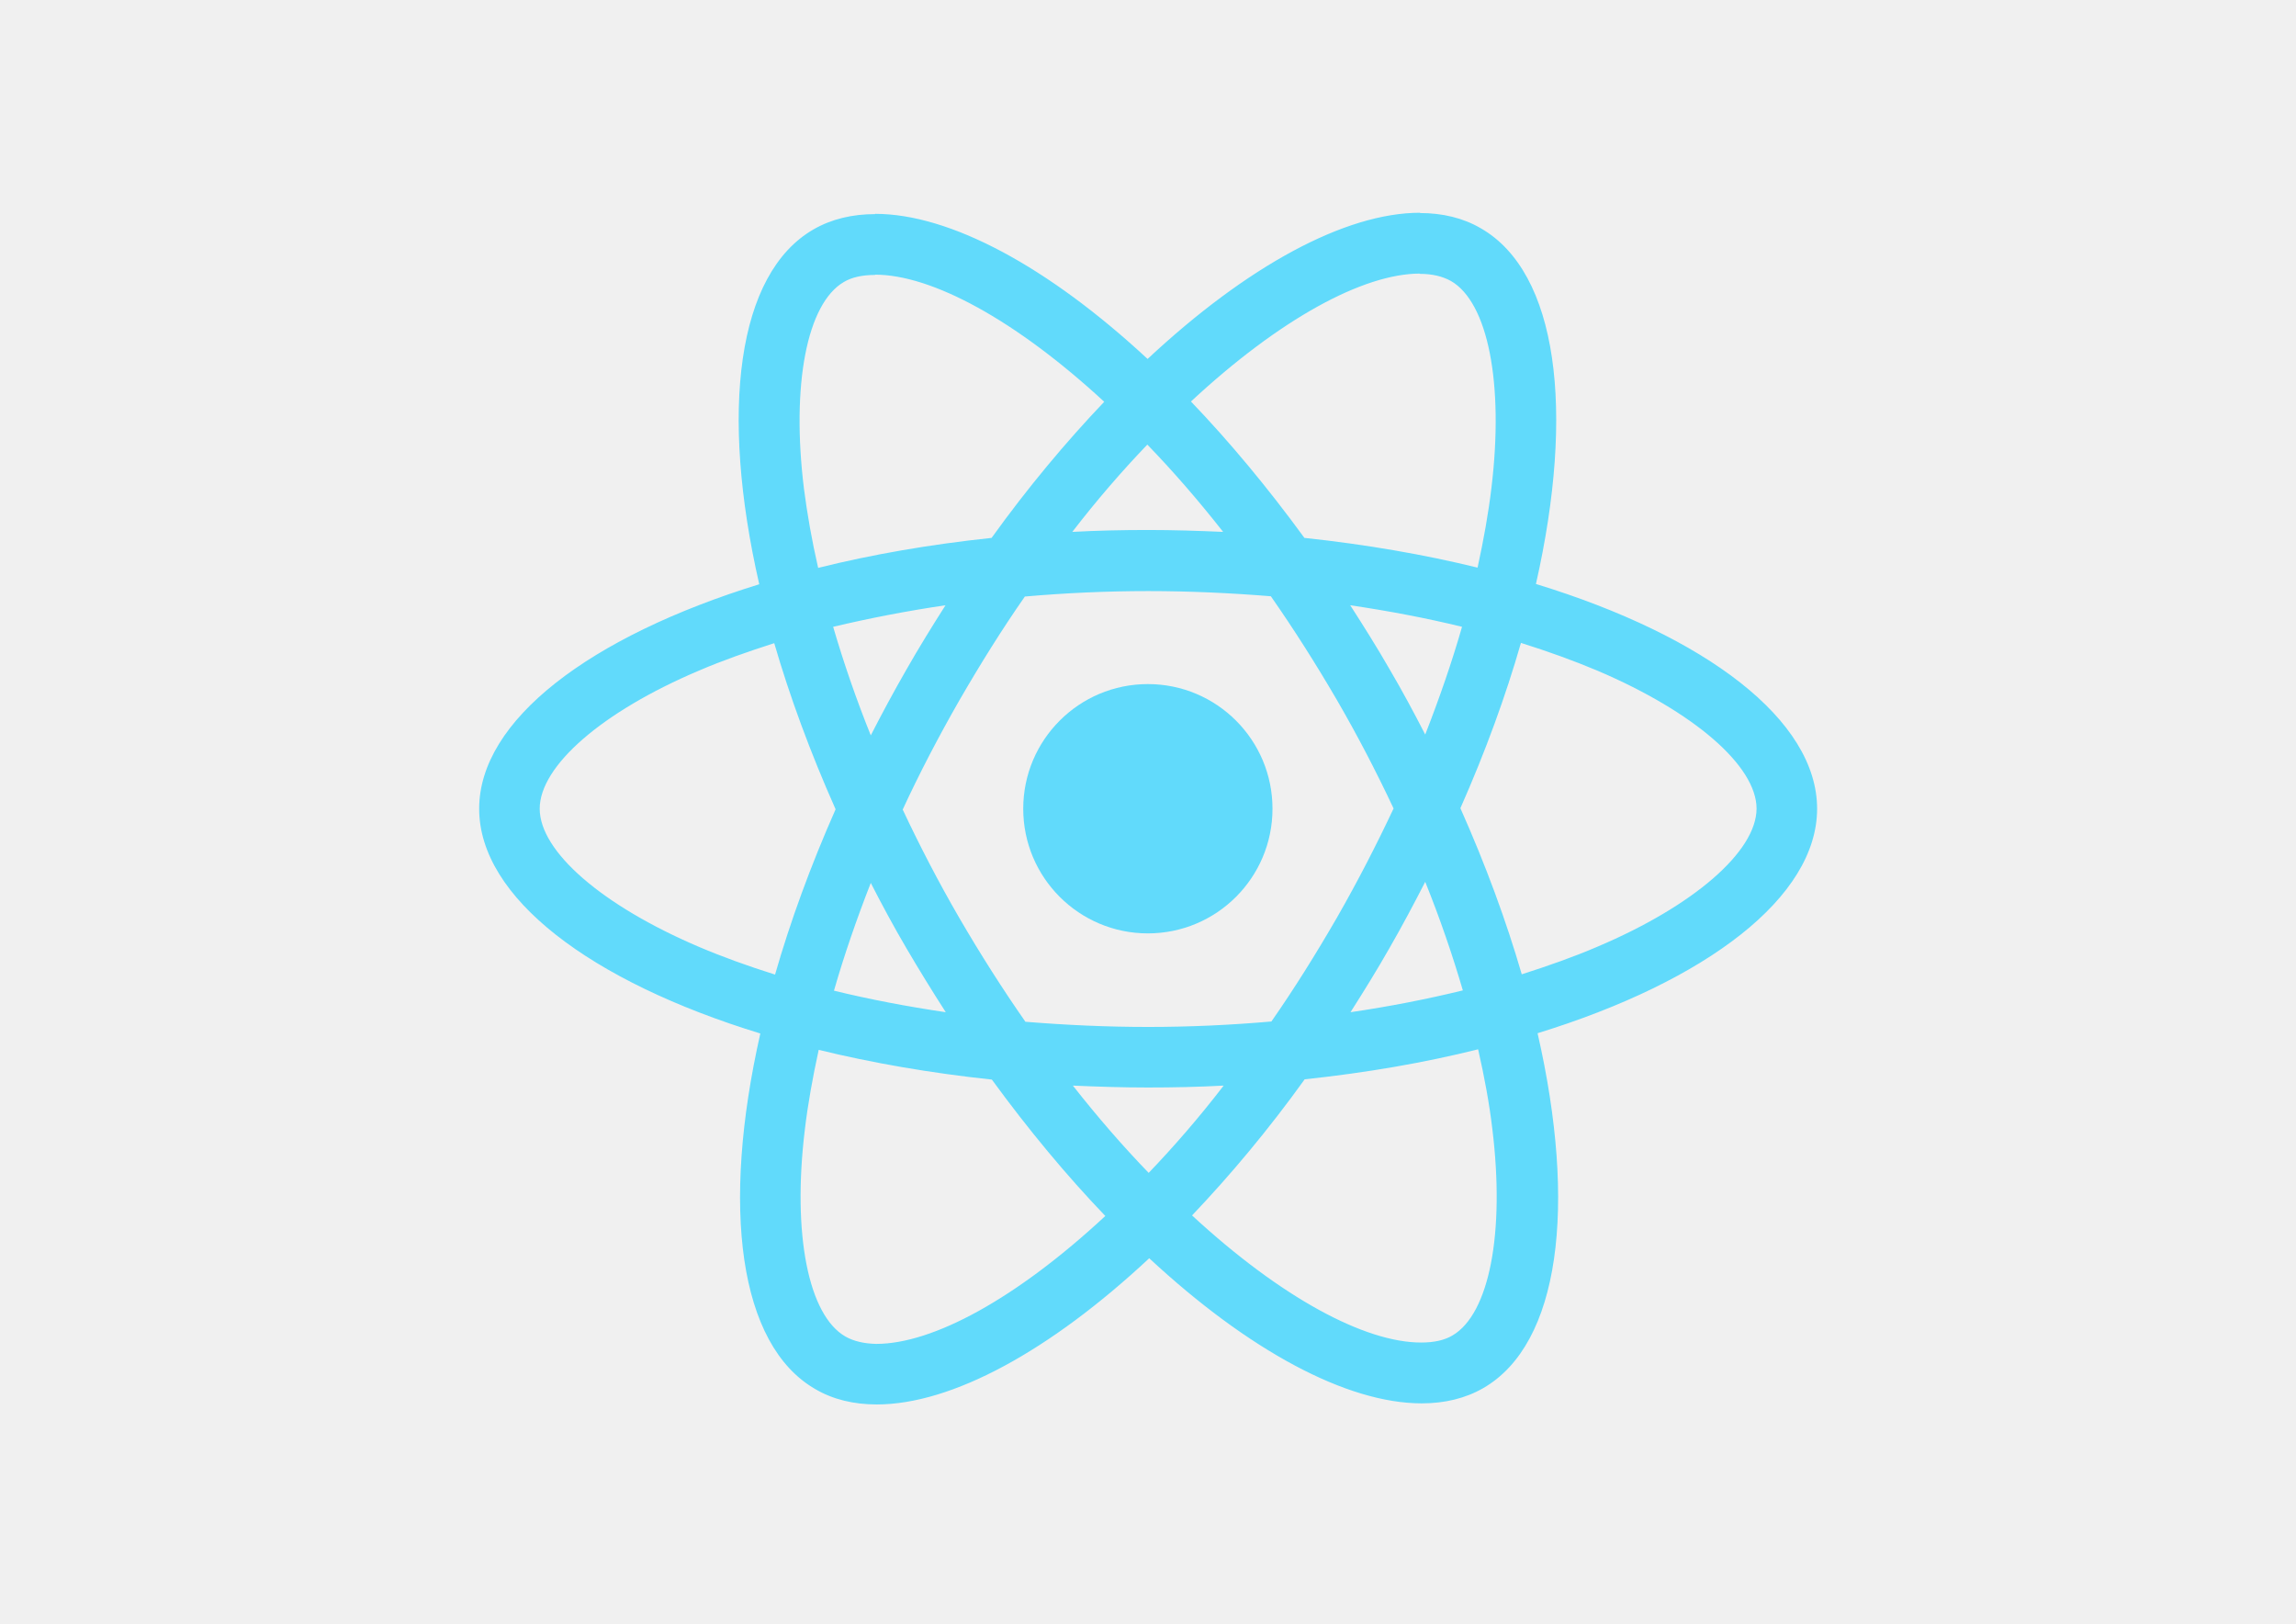
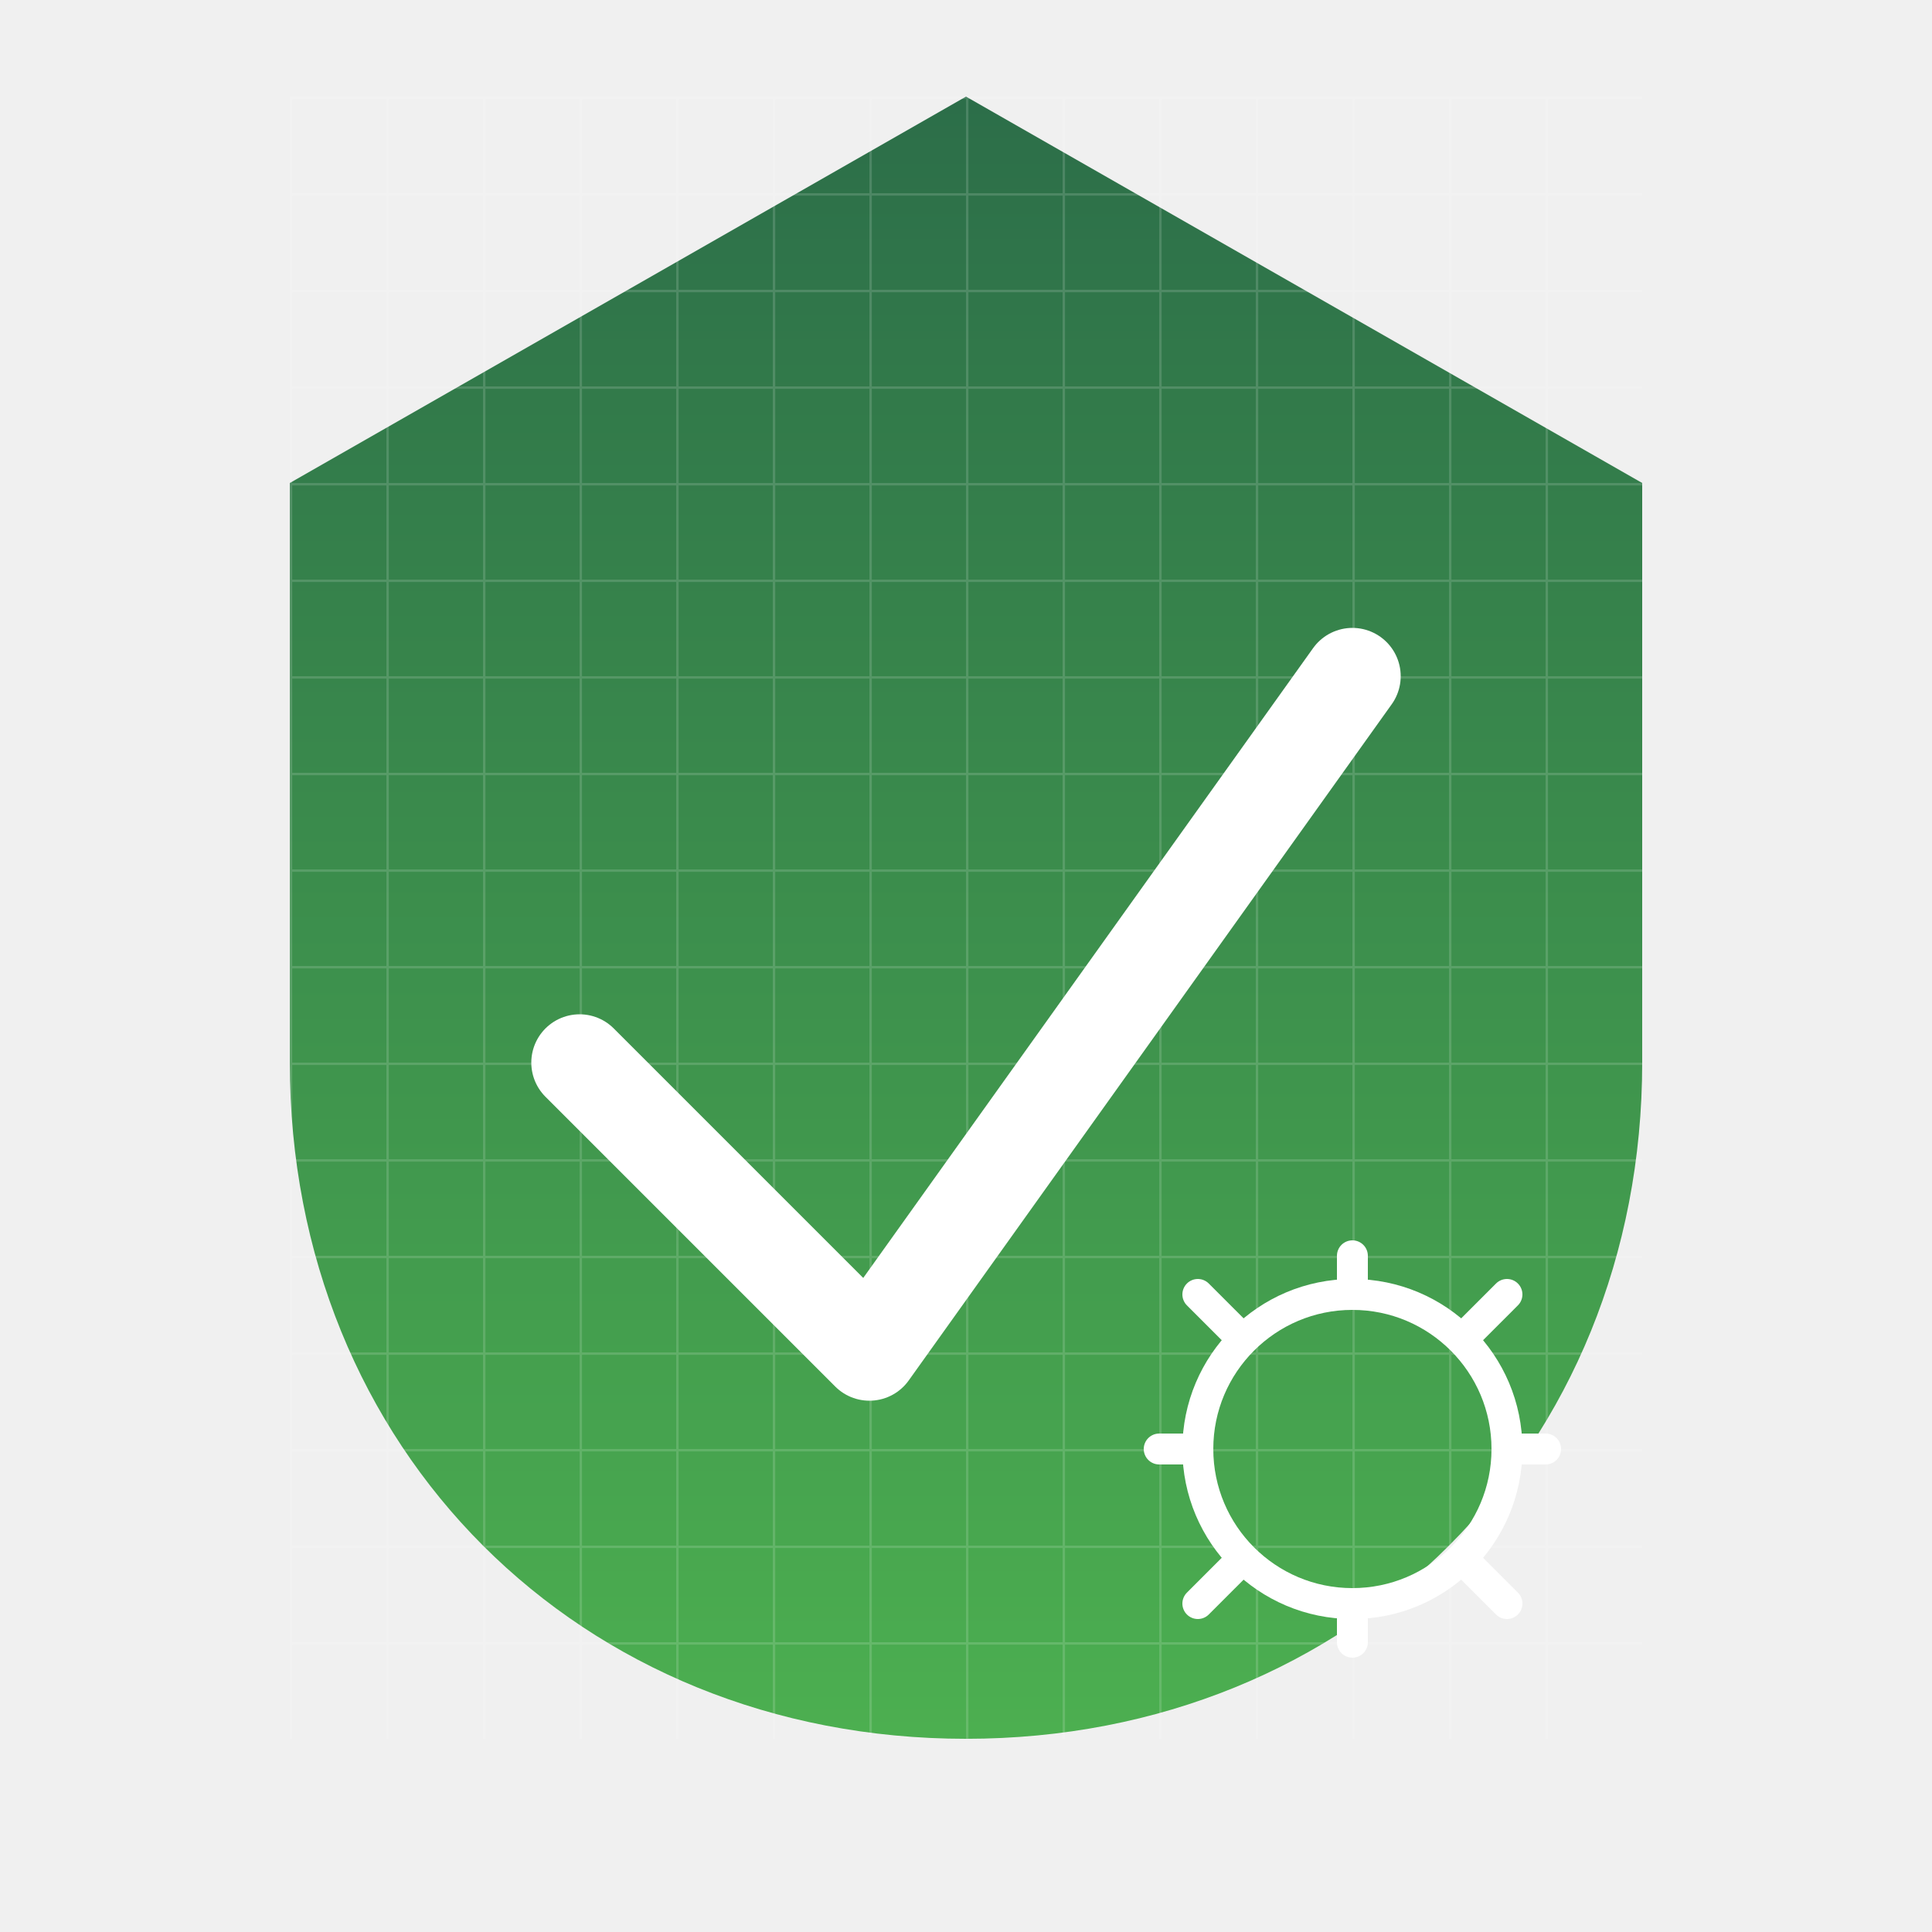
- <svg xmlns="http://www.w3.org/2000/svg" viewBox="0 0 841.9 595.3">
-   <g fill="#61DAFB">
-     <path d="M666.3 296.5c0-32.5-40.7-63.3-103.1-82.4 14.4-63.6 8-114.2-20.2-130.4-6.5-3.8-14.1-5.6-22.4-5.6v22.3c4.6 0 8.3.9 11.4 2.6 13.6 7.8 19.5 37.5 14.9 75.7-1.1 9.4-2.9 19.3-5.1 29.4-19.6-4.8-41-8.5-63.5-10.9-13.5-18.5-27.5-35.3-41.6-50 32.6-30.3 63.2-46.9 84-46.9V78c-27.5 0-63.5 19.6-99.9 53.6-36.4-33.8-72.4-53.2-99.9-53.2v22.3c20.7 0 51.4 16.5 84 46.6-14 14.7-28 31.4-41.3 49.9-22.6 2.4-44 6.1-63.6 11-2.3-10-4-19.7-5.2-29-4.7-38.2 1.1-67.9 14.6-75.8 3-1.8 6.9-2.6 11.5-2.6V78.5c-8.4 0-16 1.8-22.6 5.6-28.1 16.2-34.4 66.7-19.9 130.1-62.2 19.2-102.7 49.9-102.7 82.3 0 32.5 40.7 63.3 103.1 82.4-14.4 63.6-8 114.2 20.2 130.4 6.5 3.8 14.1 5.6 22.5 5.6 27.5 0 63.5-19.6 99.9-53.6 36.4 33.8 72.4 53.2 99.9 53.2 8.4 0 16-1.8 22.6-5.6 28.1-16.2 34.4-66.7 19.9-130.1 62-19.1 102.5-49.9 102.5-82.3zm-130.2-66.7c-3.7 12.9-8.3 26.2-13.5 39.5-4.1-8-8.4-16-13.1-24-4.6-8-9.5-15.8-14.4-23.4 14.2 2.1 27.9 4.7 41 7.9zm-45.8 106.5c-7.8 13.5-15.8 26.3-24.1 38.2-14.9 1.3-30 2-45.2 2-15.1 0-30.2-.7-45-1.9-8.3-11.9-16.4-24.6-24.2-38-7.6-13.1-14.5-26.4-20.8-39.8 6.2-13.4 13.2-26.8 20.7-39.9 7.8-13.5 15.8-26.3 24.1-38.2 14.9-1.3 30-2 45.2-2 15.1 0 30.2.7 45 1.9 8.3 11.9 16.4 24.6 24.2 38 7.6 13.1 14.5 26.4 20.8 39.8-6.3 13.4-13.2 26.8-20.7 39.9zm32.3-13c5.4 13.4 10 26.8 13.8 39.8-13.1 3.2-26.9 5.9-41.2 8 4.9-7.7 9.8-15.6 14.4-23.7 4.6-8 8.9-16.1 13-24.1zM421.2 430c-9.3-9.6-18.6-20.3-27.8-32 9 .4 18.2.7 27.5.7 9.4 0 18.7-.2 27.8-.7-9 11.7-18.3 22.4-27.5 32zm-74.4-58.9c-14.2-2.1-27.9-4.7-41-7.9 3.7-12.9 8.3-26.2 13.5-39.5 4.1 8 8.4 16 13.1 24 4.7 8 9.5 15.8 14.4 23.4zM420.7 163c9.3 9.6 18.6 20.3 27.8 32-9-.4-18.2-.7-27.5-.7-9.4 0-18.7.2-27.8.7 9-11.7 18.3-22.4 27.5-32zm-74 58.9c-4.9 7.7-9.8 15.6-14.4 23.7-4.6 8-8.9 16-13 24-5.4-13.4-10-26.8-13.8-39.8 13.1-3.1 26.9-5.8 41.2-7.9zm-90.5 125.2c-35.4-15.1-58.3-34.9-58.3-50.6 0-15.7 22.9-35.6 58.3-50.6 8.6-3.7 18-7 27.7-10.1 5.7 19.6 13.2 40 22.5 60.9-9.2 20.8-16.6 41.1-22.2 60.6-9.9-3.1-19.3-6.5-28-10.2zM310 490c-13.6-7.8-19.5-37.5-14.9-75.7 1.1-9.4 2.9-19.3 5.1-29.4 19.6 4.8 41 8.5 63.5 10.9 13.5 18.5 27.5 35.3 41.6 50-32.6 30.3-63.2 46.9-84 46.9-4.5-.1-8.3-1-11.3-2.7zm237.2-76.2c4.7 38.2-1.1 67.9-14.6 75.8-3 1.8-6.9 2.6-11.5 2.6-20.7 0-51.4-16.5-84-46.6 14-14.7 28-31.4 41.3-49.9 22.6-2.4 44-6.1 63.6-11 2.3 10.1 4.1 19.8 5.2 29.1zm38.5-66.7c-8.6 3.7-18 7-27.7 10.1-5.7-19.6-13.2-40-22.5-60.9 9.2-20.8 16.6-41.1 22.2-60.6 9.9 3.1 19.3 6.5 28.1 10.2 35.4 15.1 58.3 34.9 58.3 50.6-.1 15.7-23 35.6-58.4 50.6zM320.8 78.4z" />
-     <circle cx="420.9" cy="296.5" r="45.7" />
-     <path d="M520.5 78.1z" />
+ <svg xmlns="http://www.w3.org/2000/svg" viewBox="0 0 200 200">
+   <defs>
+     <linearGradient id="shieldGradient" x1="0%" y1="0%" x2="0%" y2="100%">
+       <stop offset="0%" style="stop-color:#2C6E49;stop-opacity:1" />
+       <stop offset="100%" style="stop-color:#4CAF50;stop-opacity:1" />
+     </linearGradient>
+     <pattern id="gridPattern" width="10" height="10" patternUnits="userSpaceOnUse">
+       <path d="M10 0 L0 0 0 10" fill="none" stroke="rgba(255,255,255,0.3)" stroke-width="0.5" />
+     </pattern>
+   </defs>
+   <path d="M100,10 L170,50 L170,110 C170,150 140,180 100,180 C60,180 30,150 30,110 L30,50 Z" fill="url(#shieldGradient)" />
+   <rect x="30" y="10" width="140" height="170" fill="url(#gridPattern)" opacity="0.5" />
+   <path d="M60,110 L90,140 L140,70" stroke="#ffffff" stroke-width="10" fill="none" stroke-linecap="round" stroke-linejoin="round" />
+   <g transform="translate(120,130) scale(0.4)">
+     <circle cx="50" cy="50" r="40" fill="none" stroke="#ffffff" stroke-width="8" />
+     <path d="M50,10 L50,0 M50,100 L50,90 M10,50 L0,50 M100,50 L90,50               M20,20 L10,10 M80,80 L90,90 M20,80 L10,90 M80,20 L90,10" stroke="#ffffff" stroke-width="8" stroke-linecap="round" />
  </g>
</svg>
